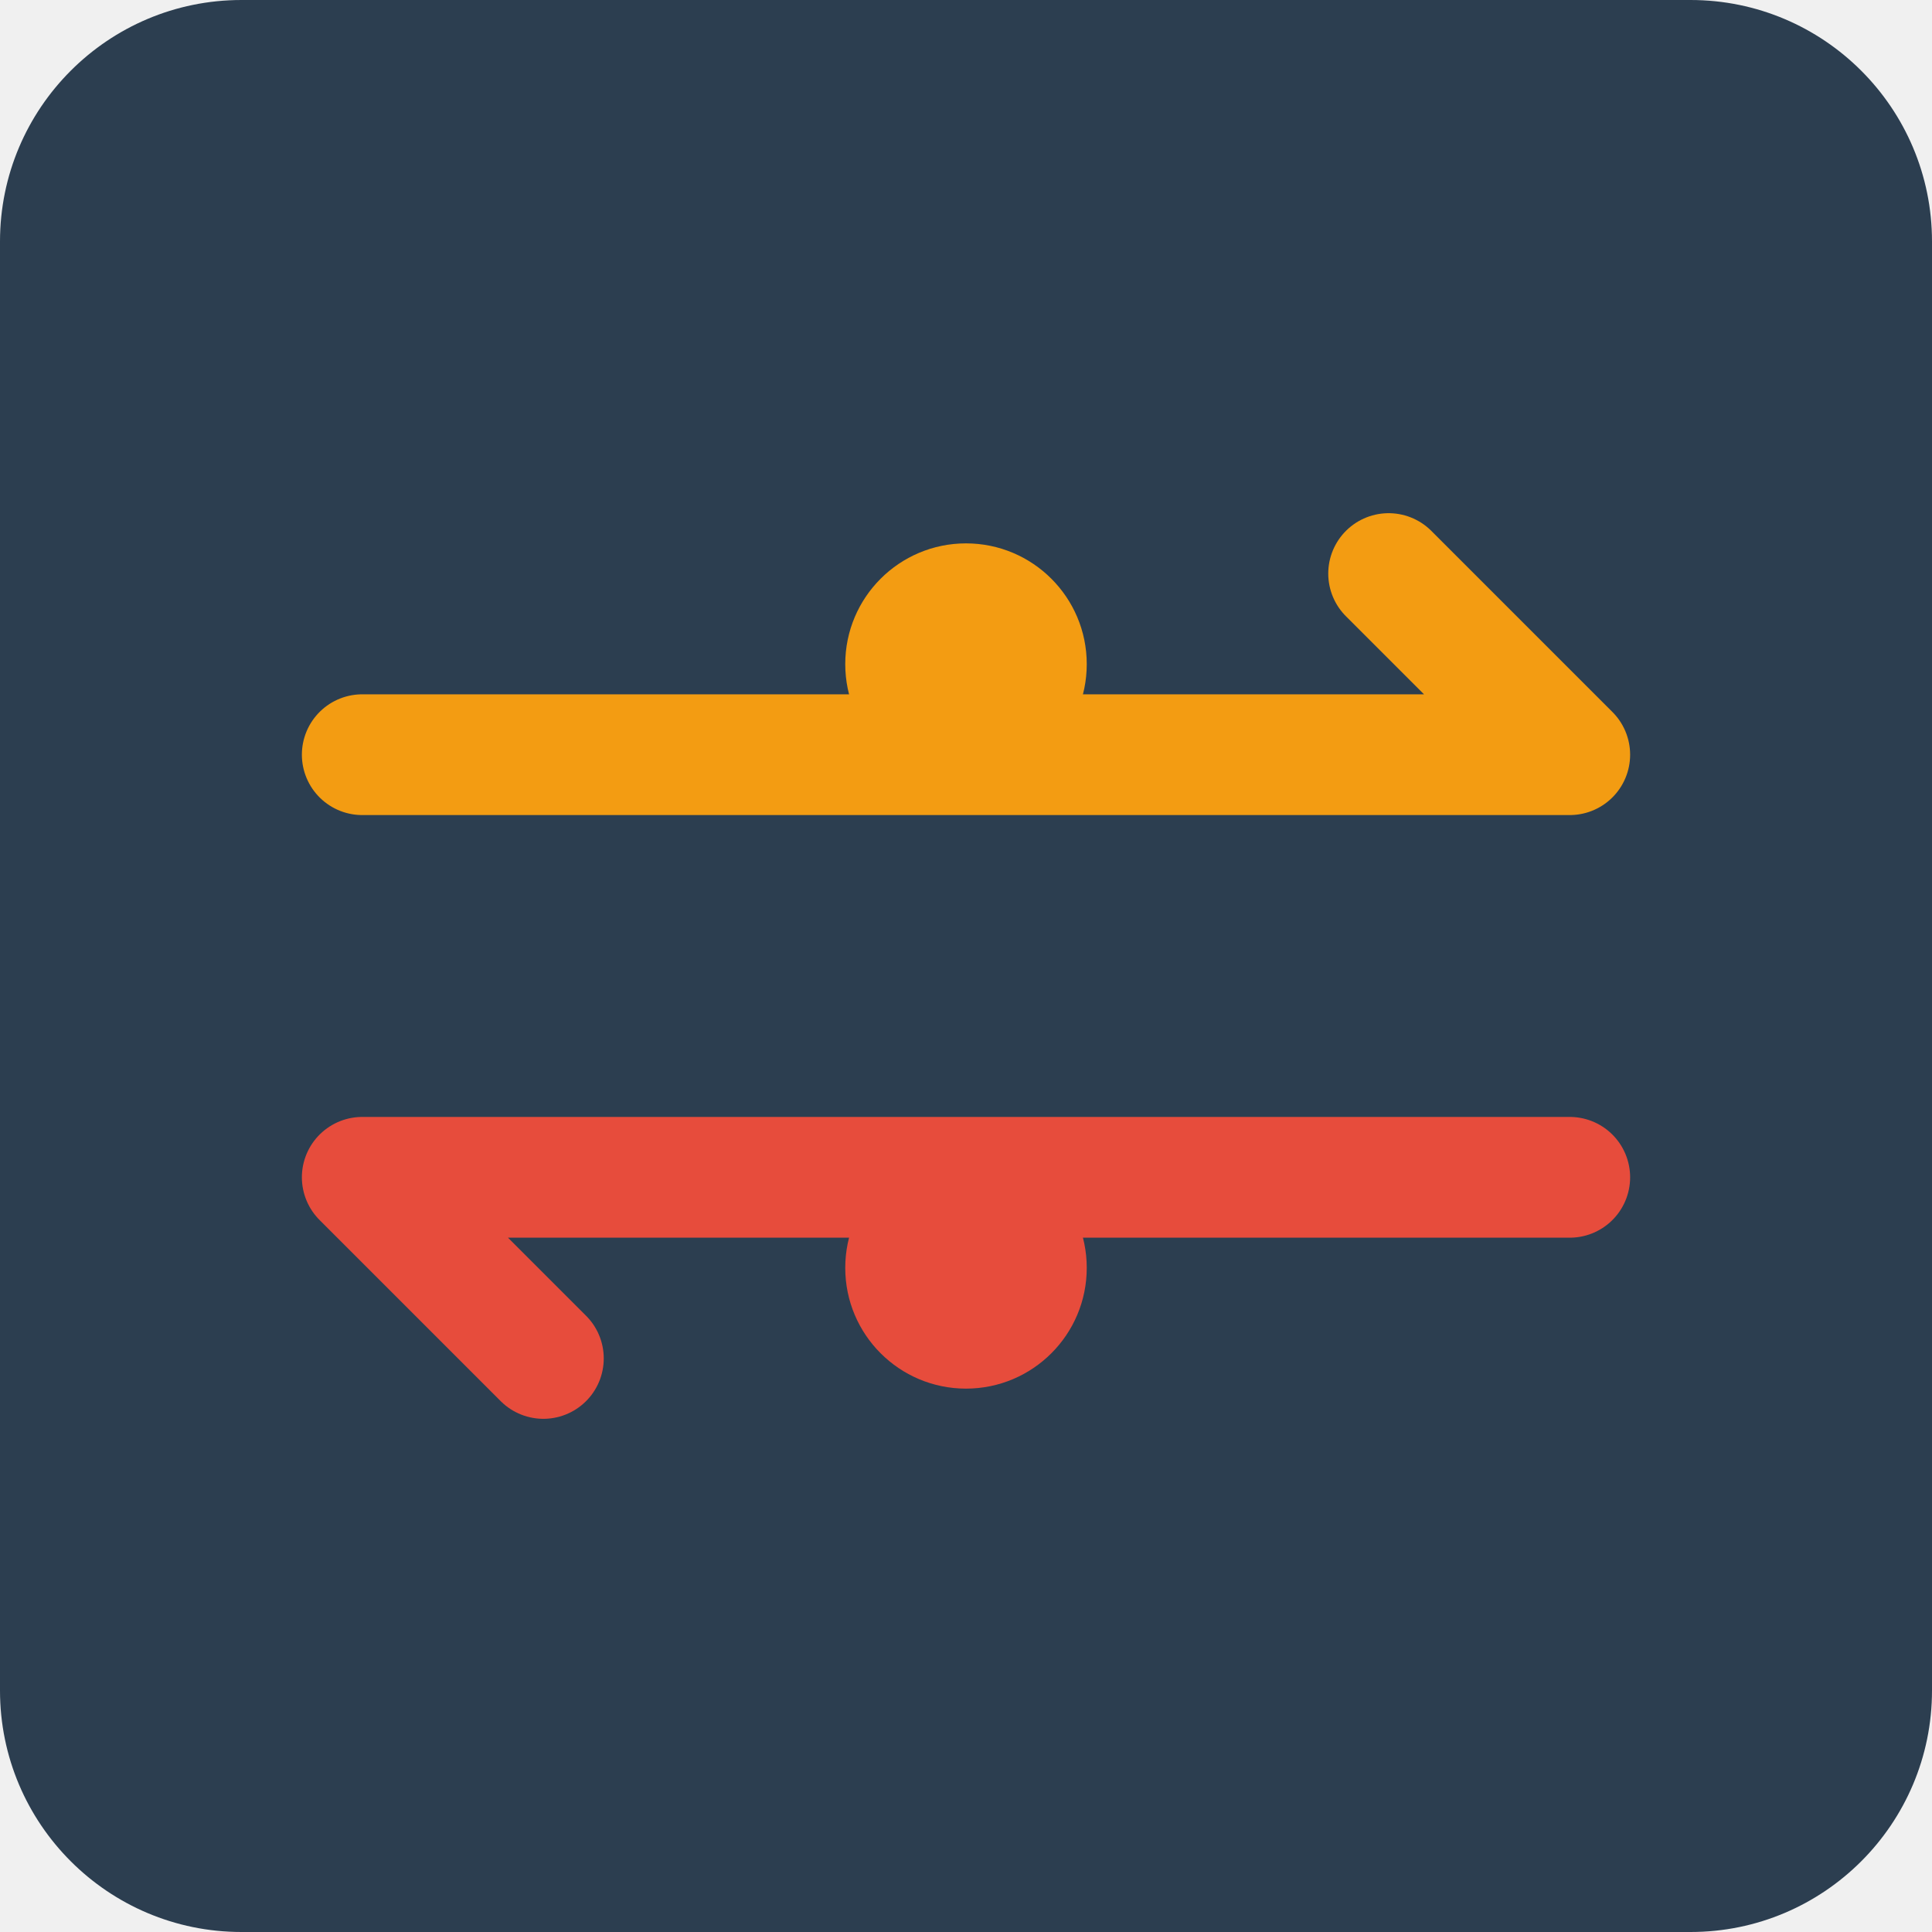
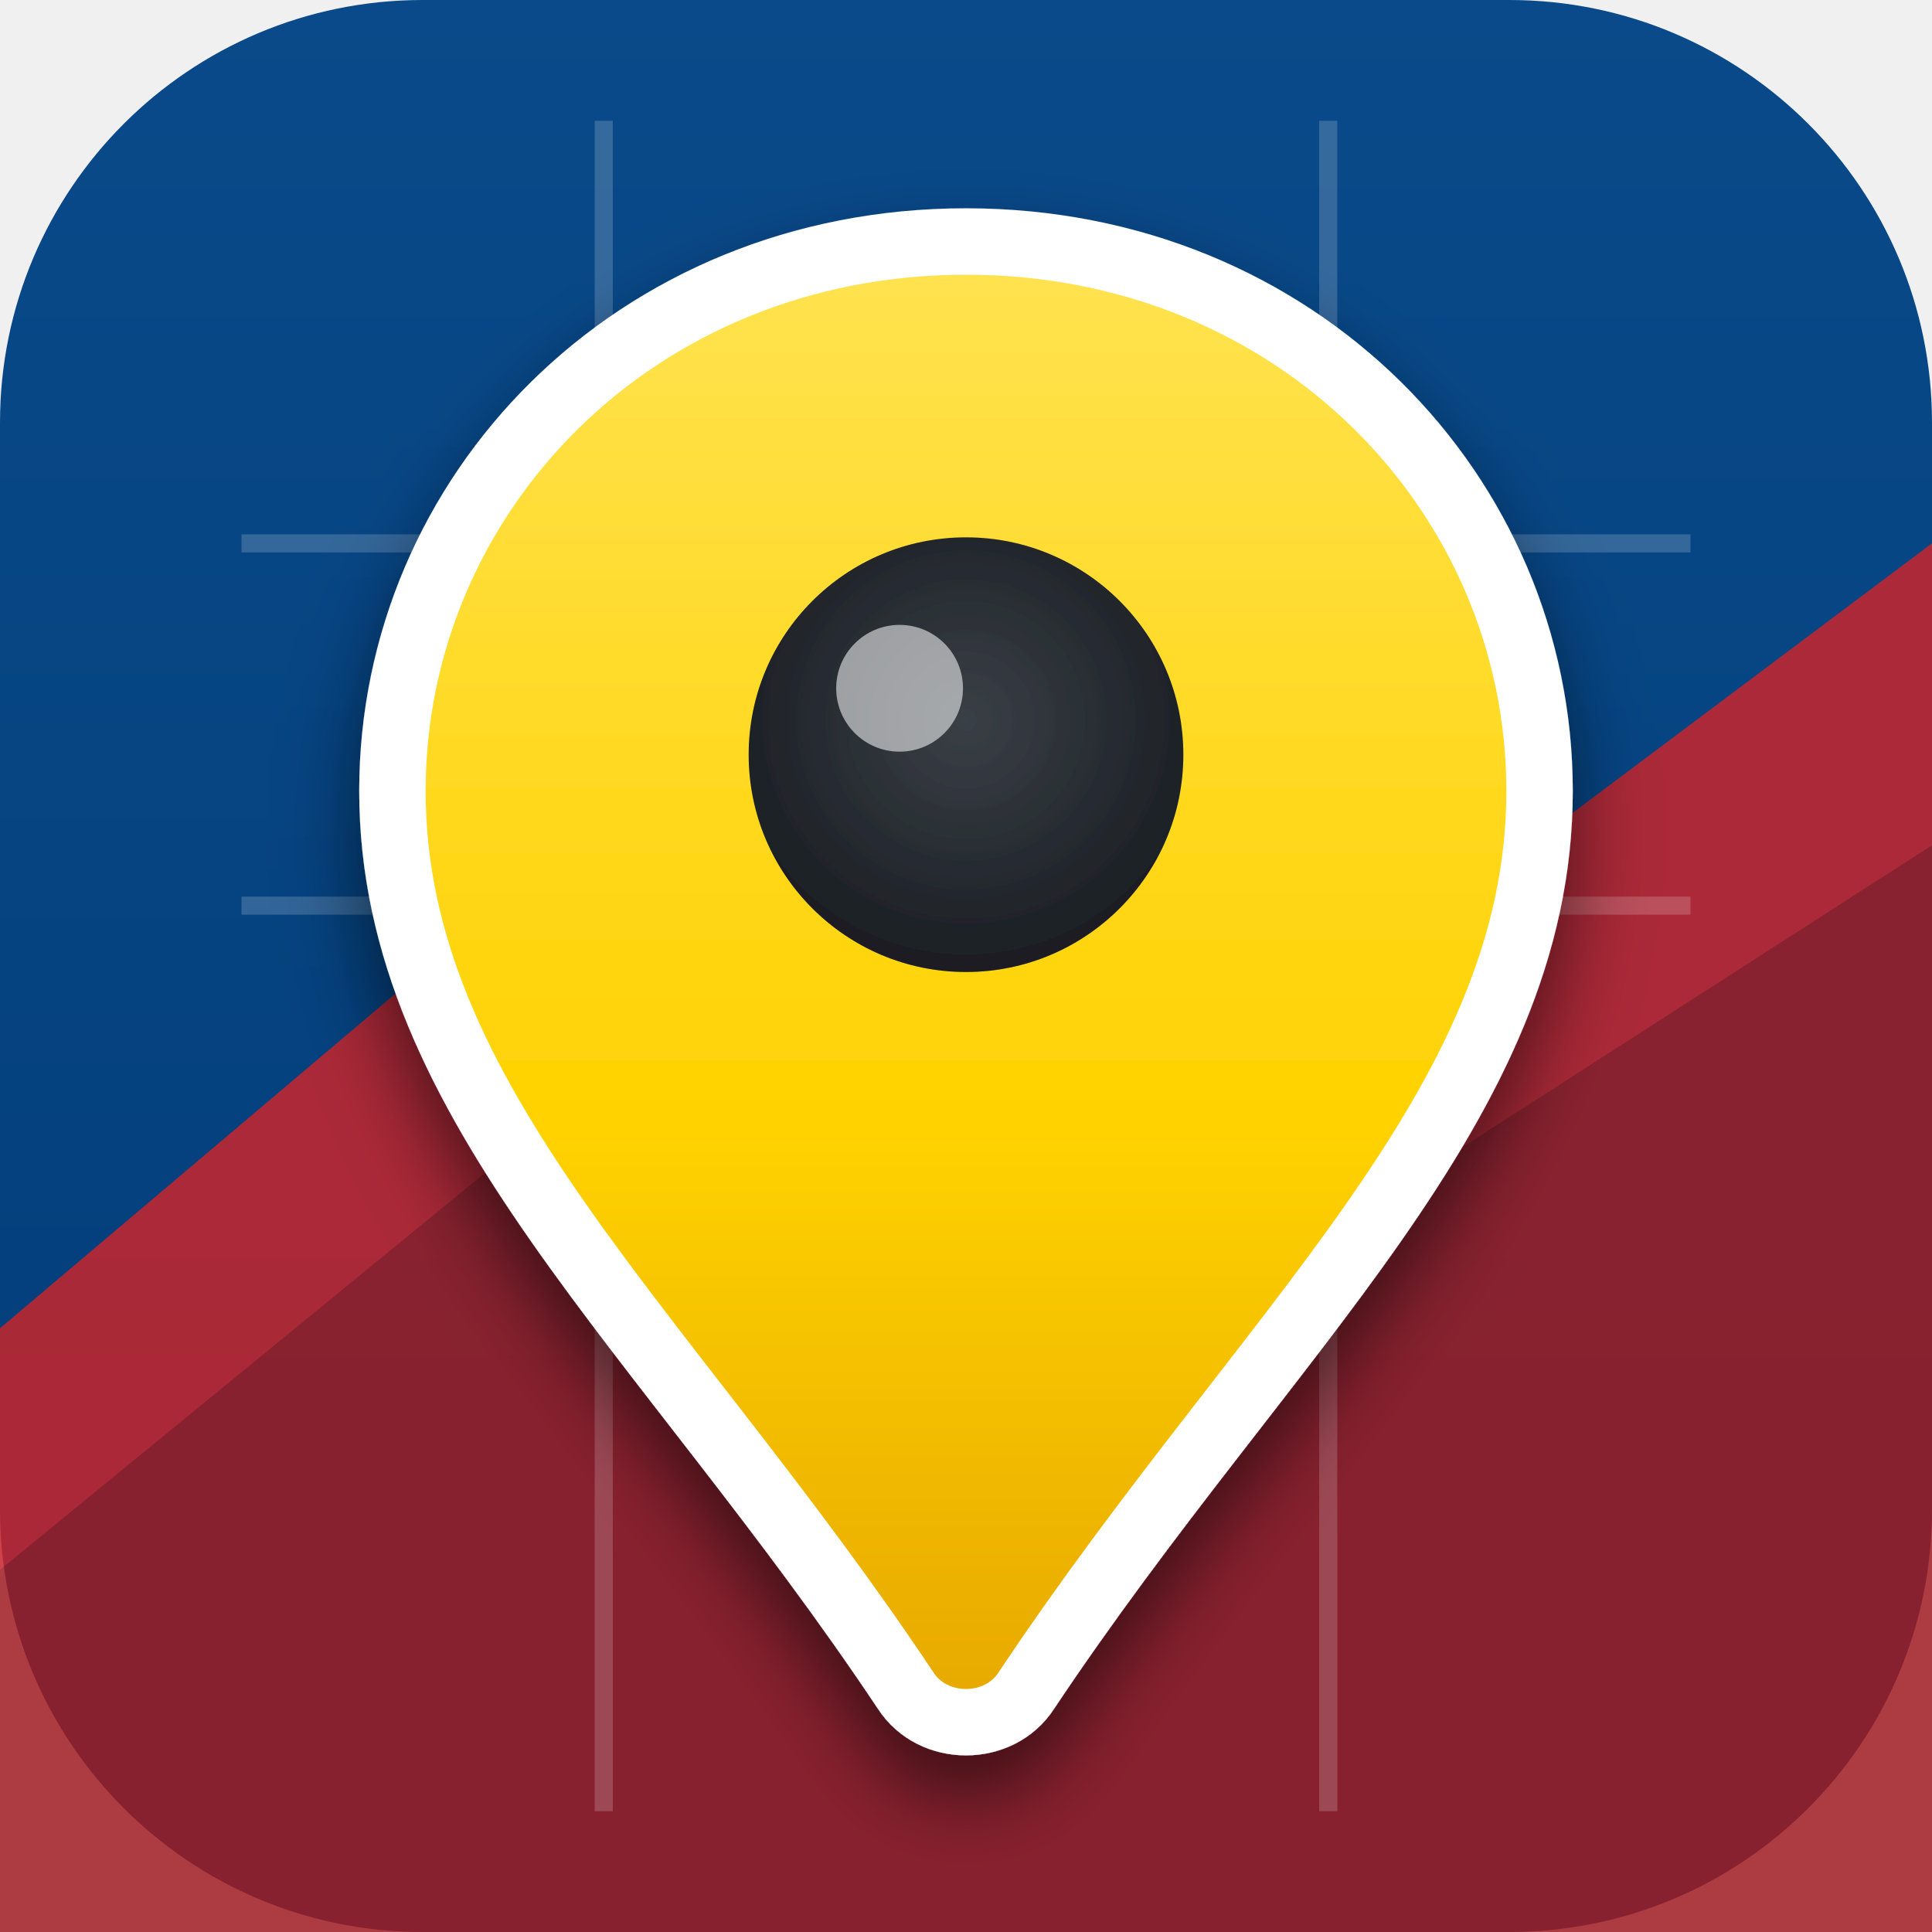
- <svg xmlns="http://www.w3.org/2000/svg" width="64" height="64" viewBox="0 0 64 64">
-   <rect width="64" height="64" rx="8" fill="#2c3e50" />
-   <path d="M12 25 L52 25 L46 19" fill="none" stroke="#f39c12" stroke-width="4" stroke-linecap="round" stroke-linejoin="round" />
-   <path d="M52 39 L12 39 L18 45" fill="none" stroke="#e74c3c" stroke-width="4" stroke-linecap="round" stroke-linejoin="round" />
-   <circle cx="32" cy="22" r="4" fill="#f39c12" />
-   <circle cx="32" cy="42" r="4" fill="#e74c3c" />
+ <svg xmlns="http://www.w3.org/2000/svg" width="64" height="64" viewBox="0 0 64 64" role="img" aria-label="Ride Alliance">
+   <defs>
+     <linearGradient id="raTileBg" x1="0" y1="0" x2="0" y2="1">
+       <stop offset="0%" stop-color="#0A4A8A" />
+       <stop offset="100%" stop-color="#003B76" />
+     </linearGradient>
+     <linearGradient id="raPin" x1="0" y1="0" x2="0" y2="1">
+       <stop offset="0%" stop-color="#FFE352" />
+       <stop offset="60%" stop-color="#FFD200" />
+       <stop offset="100%" stop-color="#E6A700" />
+     </linearGradient>
+     <radialGradient id="raPinHole" cx="50%" cy="42%" r="55%">
+       <stop offset="0%" stop-color="#3A4046" />
+       <stop offset="100%" stop-color="#1B1F24" />
+     </radialGradient>
+     <filter id="raPinShadow" x="-30%" y="-20%" width="160%" height="160%">
+       <feGaussianBlur in="SourceAlpha" stdDeviation="1.3" />
+       <feOffset dy="1.4" result="off" />
+       <feComponentTransfer>
+         <feFuncA type="linear" slope="0.55" />
+       </feComponentTransfer>
+       <feMerge>
+         <feMergeNode />
+         <feMergeNode in="SourceGraphic" />
+       </feMerge>
+     </filter>
+   </defs>
+   <rect width="64" height="64" rx="14" fill="url(#raTileBg)" />
+   <g opacity="0.85">
+     <path d="M0 44 L26 22 L40 36 L64 18 L64 64 L0 64 Z" fill="#C8252B" />
+     <path d="M0 52 L22 34 L36 46 L64 28 L64 64 L0 64 Z" fill="#A01C22" />
+   </g>
+   <g opacity="0.18" stroke="#FFFFFF" stroke-width="0.6" fill="none">
+     <path d="M8 18 L56 18" />
+     <path d="M8 30 L56 30" />
+     <path d="M20 4 L20 60" />
+     <path d="M44 4 L44 60" />
+   </g>
+   <g filter="url(#raPinShadow)">
+     <path d="M32 8          C 21 8, 13 16.4, 13 26.2          C 13 36.6, 22 44, 30 56          C 30.9 57.4, 33.1 57.4, 34 56          C 42 44, 51 36.6, 51 26.2          C 51 16.4, 43 8, 32 8 Z" fill="url(#raPin)" stroke="#FFFFFF" stroke-width="2.2" stroke-linejoin="round" />
+     <circle cx="32" cy="25" r="7.2" fill="url(#raPinHole)" />
+     <circle cx="29.8" cy="22.8" r="2.1" fill="#FFFFFF" fill-opacity="0.55" />
+   </g>
</svg>
